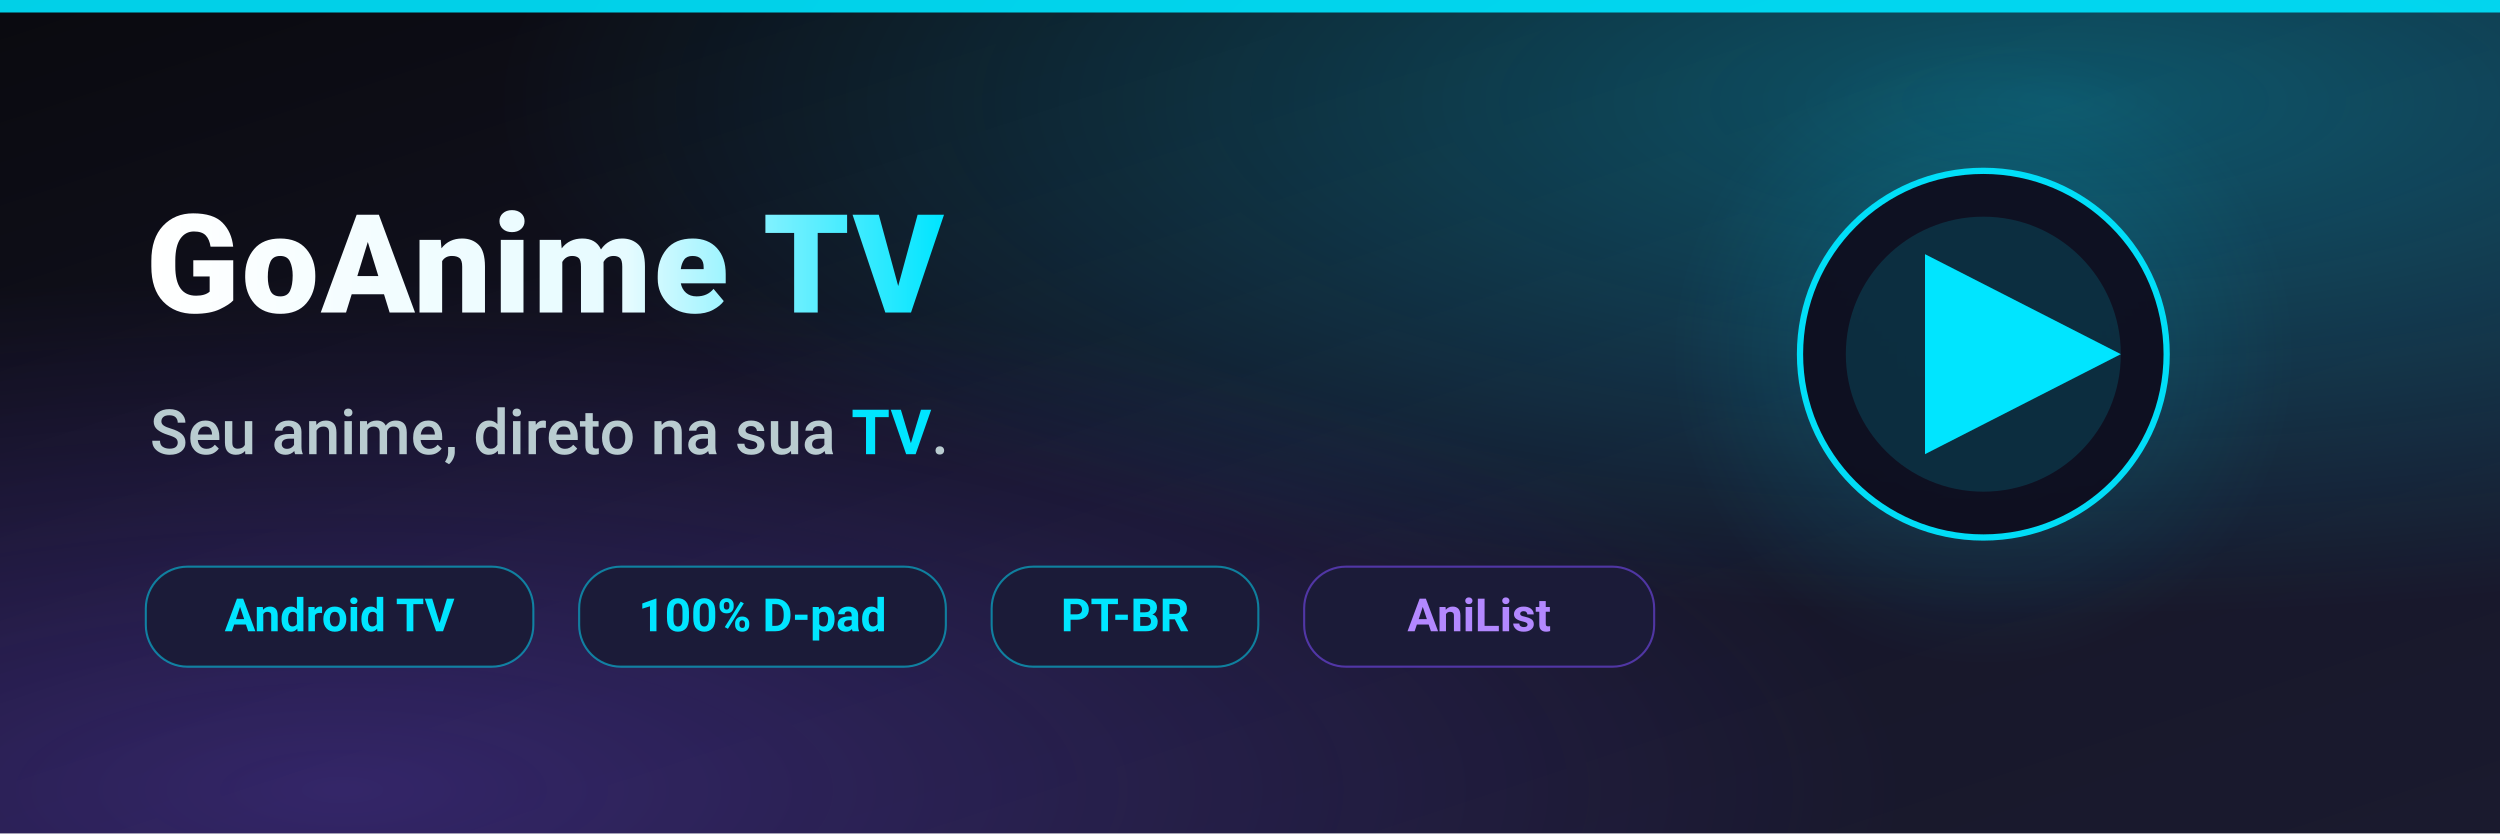
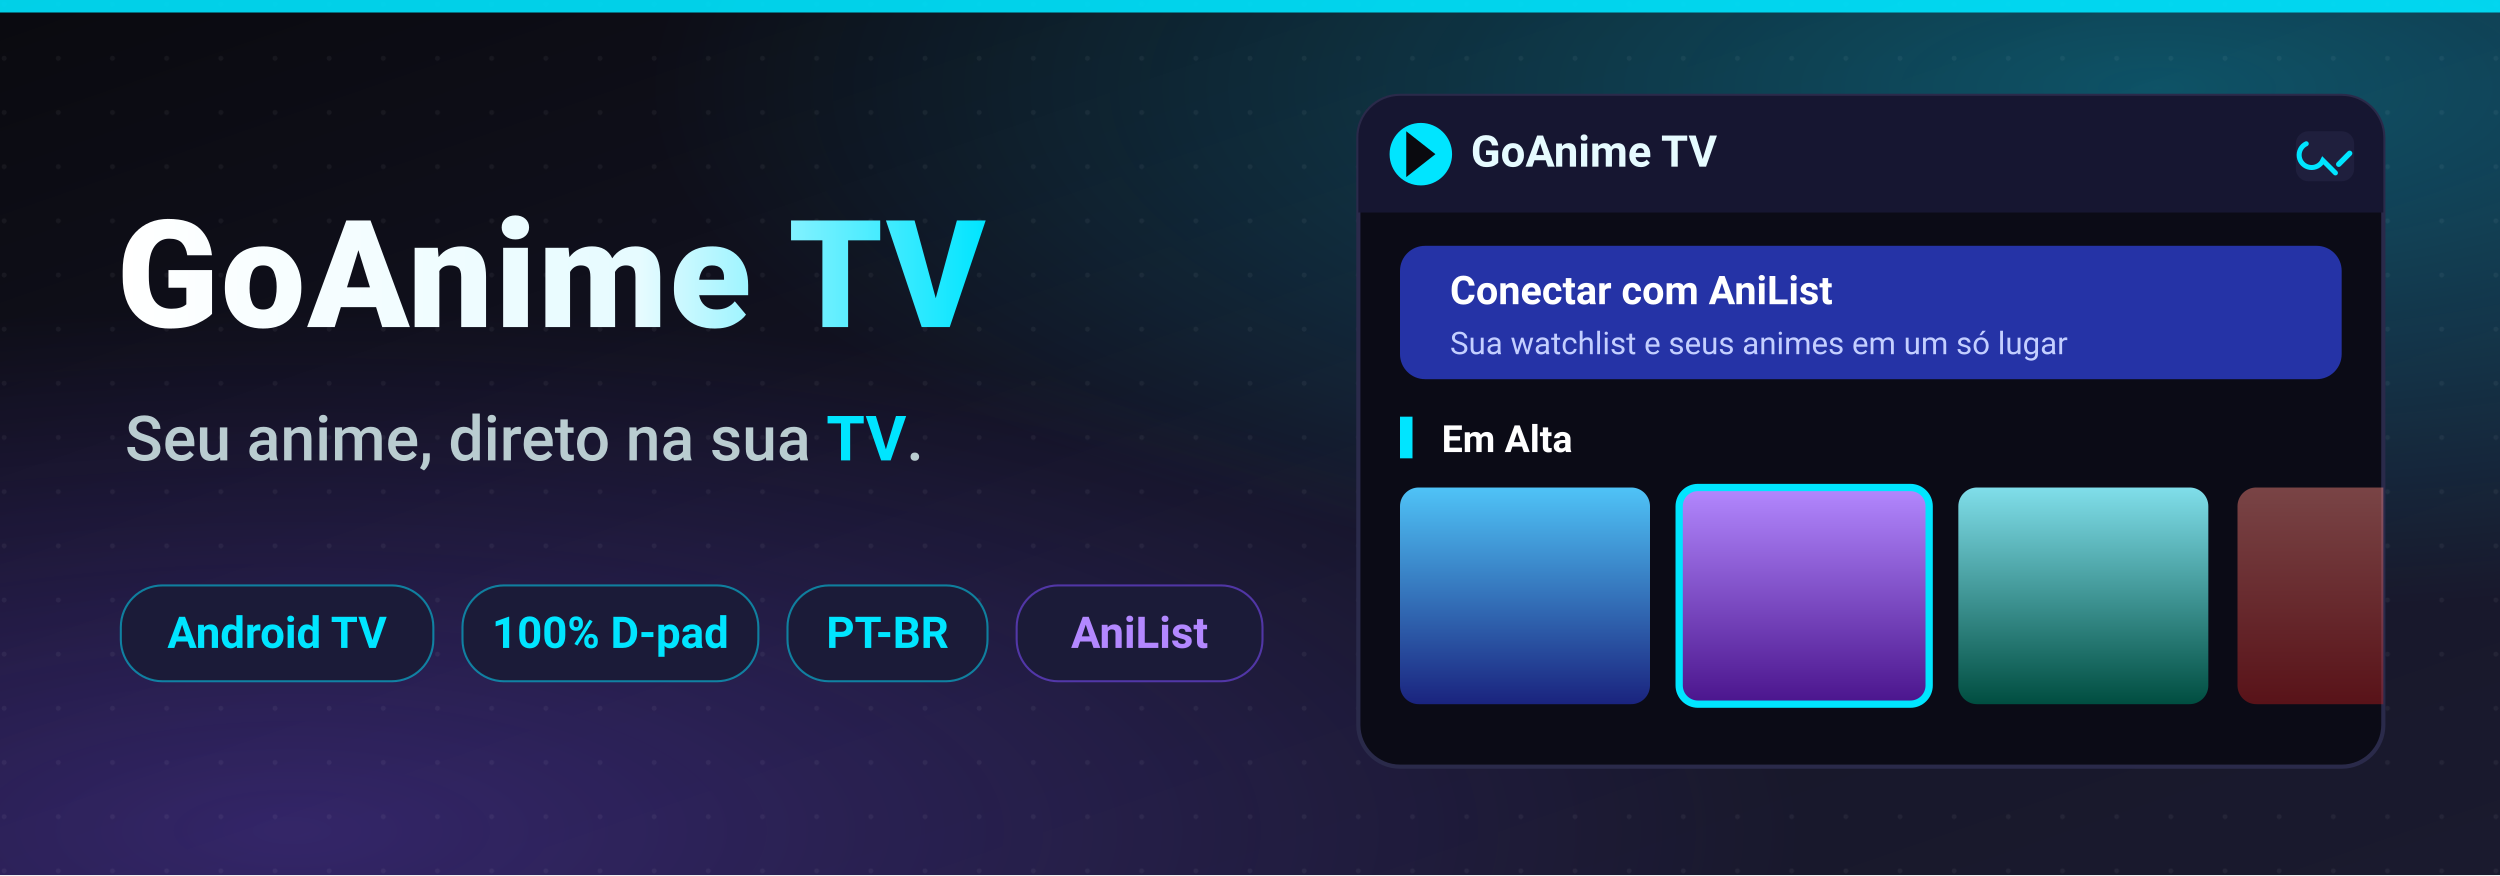
- <svg xmlns="http://www.w3.org/2000/svg" viewBox="0 0 1200 400" width="1200" height="400" role="img" aria-label="GoAnime TV — Seu anime, direto na sua TV">
+ <svg xmlns="http://www.w3.org/2000/svg" viewBox="0 0 1200 420" width="1200" height="420" role="img" aria-label="GoAnime TV — Seu anime, direto na sua TV">
  <defs>
    <linearGradient id="bg" x1="0" y1="0" x2="1" y2="1">
      <stop offset="0" stop-color="#0A0A0F" />
      <stop offset="0.55" stop-color="#151528" />
      <stop offset="1" stop-color="#1A1A2E" />
    </linearGradient>
-     <radialGradient id="glowCyan" cx="0.82" cy="0.12" r="0.62">
-       <stop offset="0" stop-color="#00E5FF" stop-opacity="0.32" />
+     <radialGradient id="glowCyan" cx="0.86" cy="0.1" r="0.6">
+       <stop offset="0" stop-color="#00E5FF" stop-opacity="0.30" />
      <stop offset="1" stop-color="#00E5FF" stop-opacity="0" />
    </radialGradient>
-     <radialGradient id="glowPurple" cx="0.14" cy="0.95" r="0.62">
+     <radialGradient id="glowPurple" cx="0.12" cy="0.95" r="0.6">
      <stop offset="0" stop-color="#7C4DFF" stop-opacity="0.30" />
      <stop offset="1" stop-color="#7C4DFF" stop-opacity="0" />
-     </radialGradient>
-     <radialGradient id="ringGlow" cx="0.5" cy="0.5" r="0.5">
-       <stop offset="0" stop-color="#00E5FF" stop-opacity="0.16" />
-       <stop offset="1" stop-color="#00E5FF" stop-opacity="0" />
    </radialGradient>
    <linearGradient id="titleGrad" x1="0" y1="0" x2="1" y2="0">
      <stop offset="0" stop-color="#FFFFFF" />
      <stop offset="0.6" stop-color="#E6FBFF" />
      <stop offset="1" stop-color="#00E5FF" />
    </linearGradient>
+     <pattern id="dots" width="26" height="26" patternUnits="userSpaceOnUse">
+       <circle cx="2" cy="2" r="1.2" fill="#FFFFFF" opacity="0.05" />
+     </pattern>
+     <linearGradient id="poster1" x1="0" y1="0" x2="0" y2="1">
+       <stop offset="0" stop-color="#4FC3F7" />
+       <stop offset="1" stop-color="#1A237E" />
+     </linearGradient>
+     <linearGradient id="poster2" x1="0" y1="0" x2="0" y2="1">
+       <stop offset="0" stop-color="#B388FF" />
+       <stop offset="1" stop-color="#4A148C" />
+     </linearGradient>
+     <linearGradient id="poster3" x1="0" y1="0" x2="0" y2="1">
+       <stop offset="0" stop-color="#80DEEA" />
+       <stop offset="1" stop-color="#004D40" />
+     </linearGradient>
+     <linearGradient id="poster4" x1="0" y1="0" x2="0" y2="1">
+       <stop offset="0" stop-color="#FF8A80" />
+       <stop offset="1" stop-color="#B71C1C" />
+     </linearGradient>
  </defs>
-   <rect width="1200" height="400" fill="url(#bg)" />
-   <rect width="1200" height="400" fill="url(#glowCyan)" />
-   <rect width="1200" height="400" fill="url(#glowPurple)" />
+   <rect width="1200" height="420" fill="url(#bg)" />
+   <rect width="1200" height="420" fill="url(#glowCyan)" />
+   <rect width="1200" height="420" fill="url(#glowPurple)" />
+   <rect width="1200" height="420" fill="url(#dots)" />
  <rect x="0" y="0" width="1200" height="6" fill="#00E5FF" opacity="0.9" />
-   <circle cx="952" cy="170" r="150" fill="url(#ringGlow)" />
-   <circle cx="952" cy="170" r="88" fill="#0E0E1E" stroke="#00E5FF" stroke-width="3" opacity="0.95" />
-   <circle cx="952" cy="170" r="66" fill="#00E5FF" opacity="0.14" />
-   <path d="M924 122 L1018 170 L924 218 Z" fill="#00E5FF" />
-   <text x="70" y="150" font-family="-apple-system, 'Segoe UI', Roboto, Helvetica, Arial, sans-serif" font-size="66" font-weight="800" fill="url(#titleGrad)" letter-spacing="1">GoAnime TV</text>
-   <text x="72" y="218" font-family="-apple-system, 'Segoe UI', Roboto, Helvetica, Arial, sans-serif" font-size="30" font-weight="500" fill="#B9CCD0">Seu anime, direto na sua <tspan fill="#00E5FF" font-weight="700">TV</tspan>.</text>
-   <g font-family="-apple-system, 'Segoe UI', Roboto, Helvetica, Arial, sans-serif" font-size="22" font-weight="600">
-     <rect x="70" y="272" rx="20" ry="20" width="186" height="48" fill="#1B1B38" stroke="#00E5FF" stroke-opacity="0.5" />
-     <text x="163" y="303" text-anchor="middle" fill="#00E5FF">Android TV</text>
-     <rect x="278" y="272" rx="20" ry="20" width="176" height="48" fill="#1B1B38" stroke="#00E5FF" stroke-opacity="0.5" />
-     <text x="366" y="303" text-anchor="middle" fill="#00E5FF">100% D-pad</text>
-     <rect x="476" y="272" rx="20" ry="20" width="128" height="48" fill="#1B1B38" stroke="#00E5FF" stroke-opacity="0.5" />
-     <text x="540" y="303" text-anchor="middle" fill="#00E5FF">PT-BR</text>
-     <rect x="626" y="272" rx="20" ry="20" width="168" height="48" fill="#1B1B38" stroke="#7C4DFF" stroke-opacity="0.55" />
-     <text x="710" y="303" text-anchor="middle" fill="#B388FF">AniList</text>
+   <g>
+     <rect x="652" y="46" width="492" height="322" rx="20" fill="#0B0B16" stroke="#2A2A4A" stroke-width="2" />
+     <clipPath id="screenClip">
+       <rect x="652" y="46" width="492" height="322" rx="20" />
+     </clipPath>
+     <g clip-path="url(#screenClip)">
+       <rect x="652" y="46" width="492" height="56" fill="#161631" />
+       <circle cx="682" cy="74" r="15" fill="#00E5FF" />
+       <path d="M675 63 L689 74 L675 85 Z" fill="#0A0A0F" />
+       <text x="706" y="80" font-family="-apple-system, 'Segoe UI', Roboto, Arial, sans-serif" font-size="21" font-weight="700" fill="#E6FBFF">GoAnime TV</text>
+       <rect x="1102" y="63" width="28" height="24" rx="6" fill="#1F1F3D" />
+       <path d="M1107 69 a6 6 0 1 0 8 8 l6 6" stroke="#00E5FF" stroke-width="2.4" fill="none" stroke-linecap="round" />
+       <rect x="1124" y="71" width="2.6" height="10" rx="1.3" fill="#00E5FF" transform="rotate(45 1125 76)" />
+       <rect x="672" y="118" width="452" height="64" rx="12" fill="#2533A6" />
+       <text x="696" y="146" font-family="-apple-system, 'Segoe UI', Roboto, Arial, sans-serif" font-size="19" font-weight="700" fill="#FFFFFF">Conectar com AniList</text>
+       <text x="696" y="170" font-family="-apple-system, 'Segoe UI', Roboto, Arial, sans-serif" font-size="15" fill="#C4CFFF">Sua watchlist e seus animes em um só lugar</text>
+       <rect x="672" y="200" width="6" height="20" fill="#00E5FF" />
+       <text x="692" y="217" font-family="-apple-system, 'Segoe UI', Roboto, Arial, sans-serif" font-size="18" font-weight="700" fill="#FFFFFF">Em Alta</text>
+       <rect x="672" y="234" width="120" height="104" rx="9" fill="url(#poster1)" />
+       <rect x="806" y="234" width="120" height="104" rx="9" fill="url(#poster2)" stroke="#00E5FF" stroke-width="3.5" />
+       <rect x="940" y="234" width="120" height="104" rx="9" fill="url(#poster3)" />
+       <rect x="1074" y="234" width="120" height="104" rx="9" fill="url(#poster4)" opacity="0.45" />
+     </g>
+   </g>
+   <text x="56" y="157" font-family="-apple-system, 'Segoe UI', Roboto, Helvetica, Arial, sans-serif" font-size="72" font-weight="800" fill="url(#titleGrad)" letter-spacing="1">GoAnime TV</text>
+   <text x="60" y="221" font-family="-apple-system, 'Segoe UI', Roboto, Helvetica, Arial, sans-serif" font-size="30" font-weight="500" fill="#B9CCD0">Seu anime, direto na sua <tspan fill="#00E5FF" font-weight="700">TV</tspan>.</text>
+   <g font-family="-apple-system, 'Segoe UI', Roboto, Helvetica, Arial, sans-serif" font-size="21" font-weight="600">
+     <rect x="58" y="281" rx="20" ry="20" width="150" height="46" fill="#1B1B38" stroke="#00E5FF" stroke-opacity="0.5" />
+     <text x="133" y="311" text-anchor="middle" fill="#00E5FF">Android TV</text>
+     <rect x="222" y="281" rx="20" ry="20" width="142" height="46" fill="#1B1B38" stroke="#00E5FF" stroke-opacity="0.5" />
+     <text x="293" y="311" text-anchor="middle" fill="#00E5FF">100% D-pad</text>
+     <rect x="378" y="281" rx="20" ry="20" width="96" height="46" fill="#1B1B38" stroke="#00E5FF" stroke-opacity="0.5" />
+     <text x="426" y="311" text-anchor="middle" fill="#00E5FF">PT-BR</text>
+     <rect x="488" y="281" rx="20" ry="20" width="118" height="46" fill="#1B1B38" stroke="#7C4DFF" stroke-opacity="0.55" />
+     <text x="547" y="311" text-anchor="middle" fill="#B388FF">AniList</text>
  </g>
</svg>
